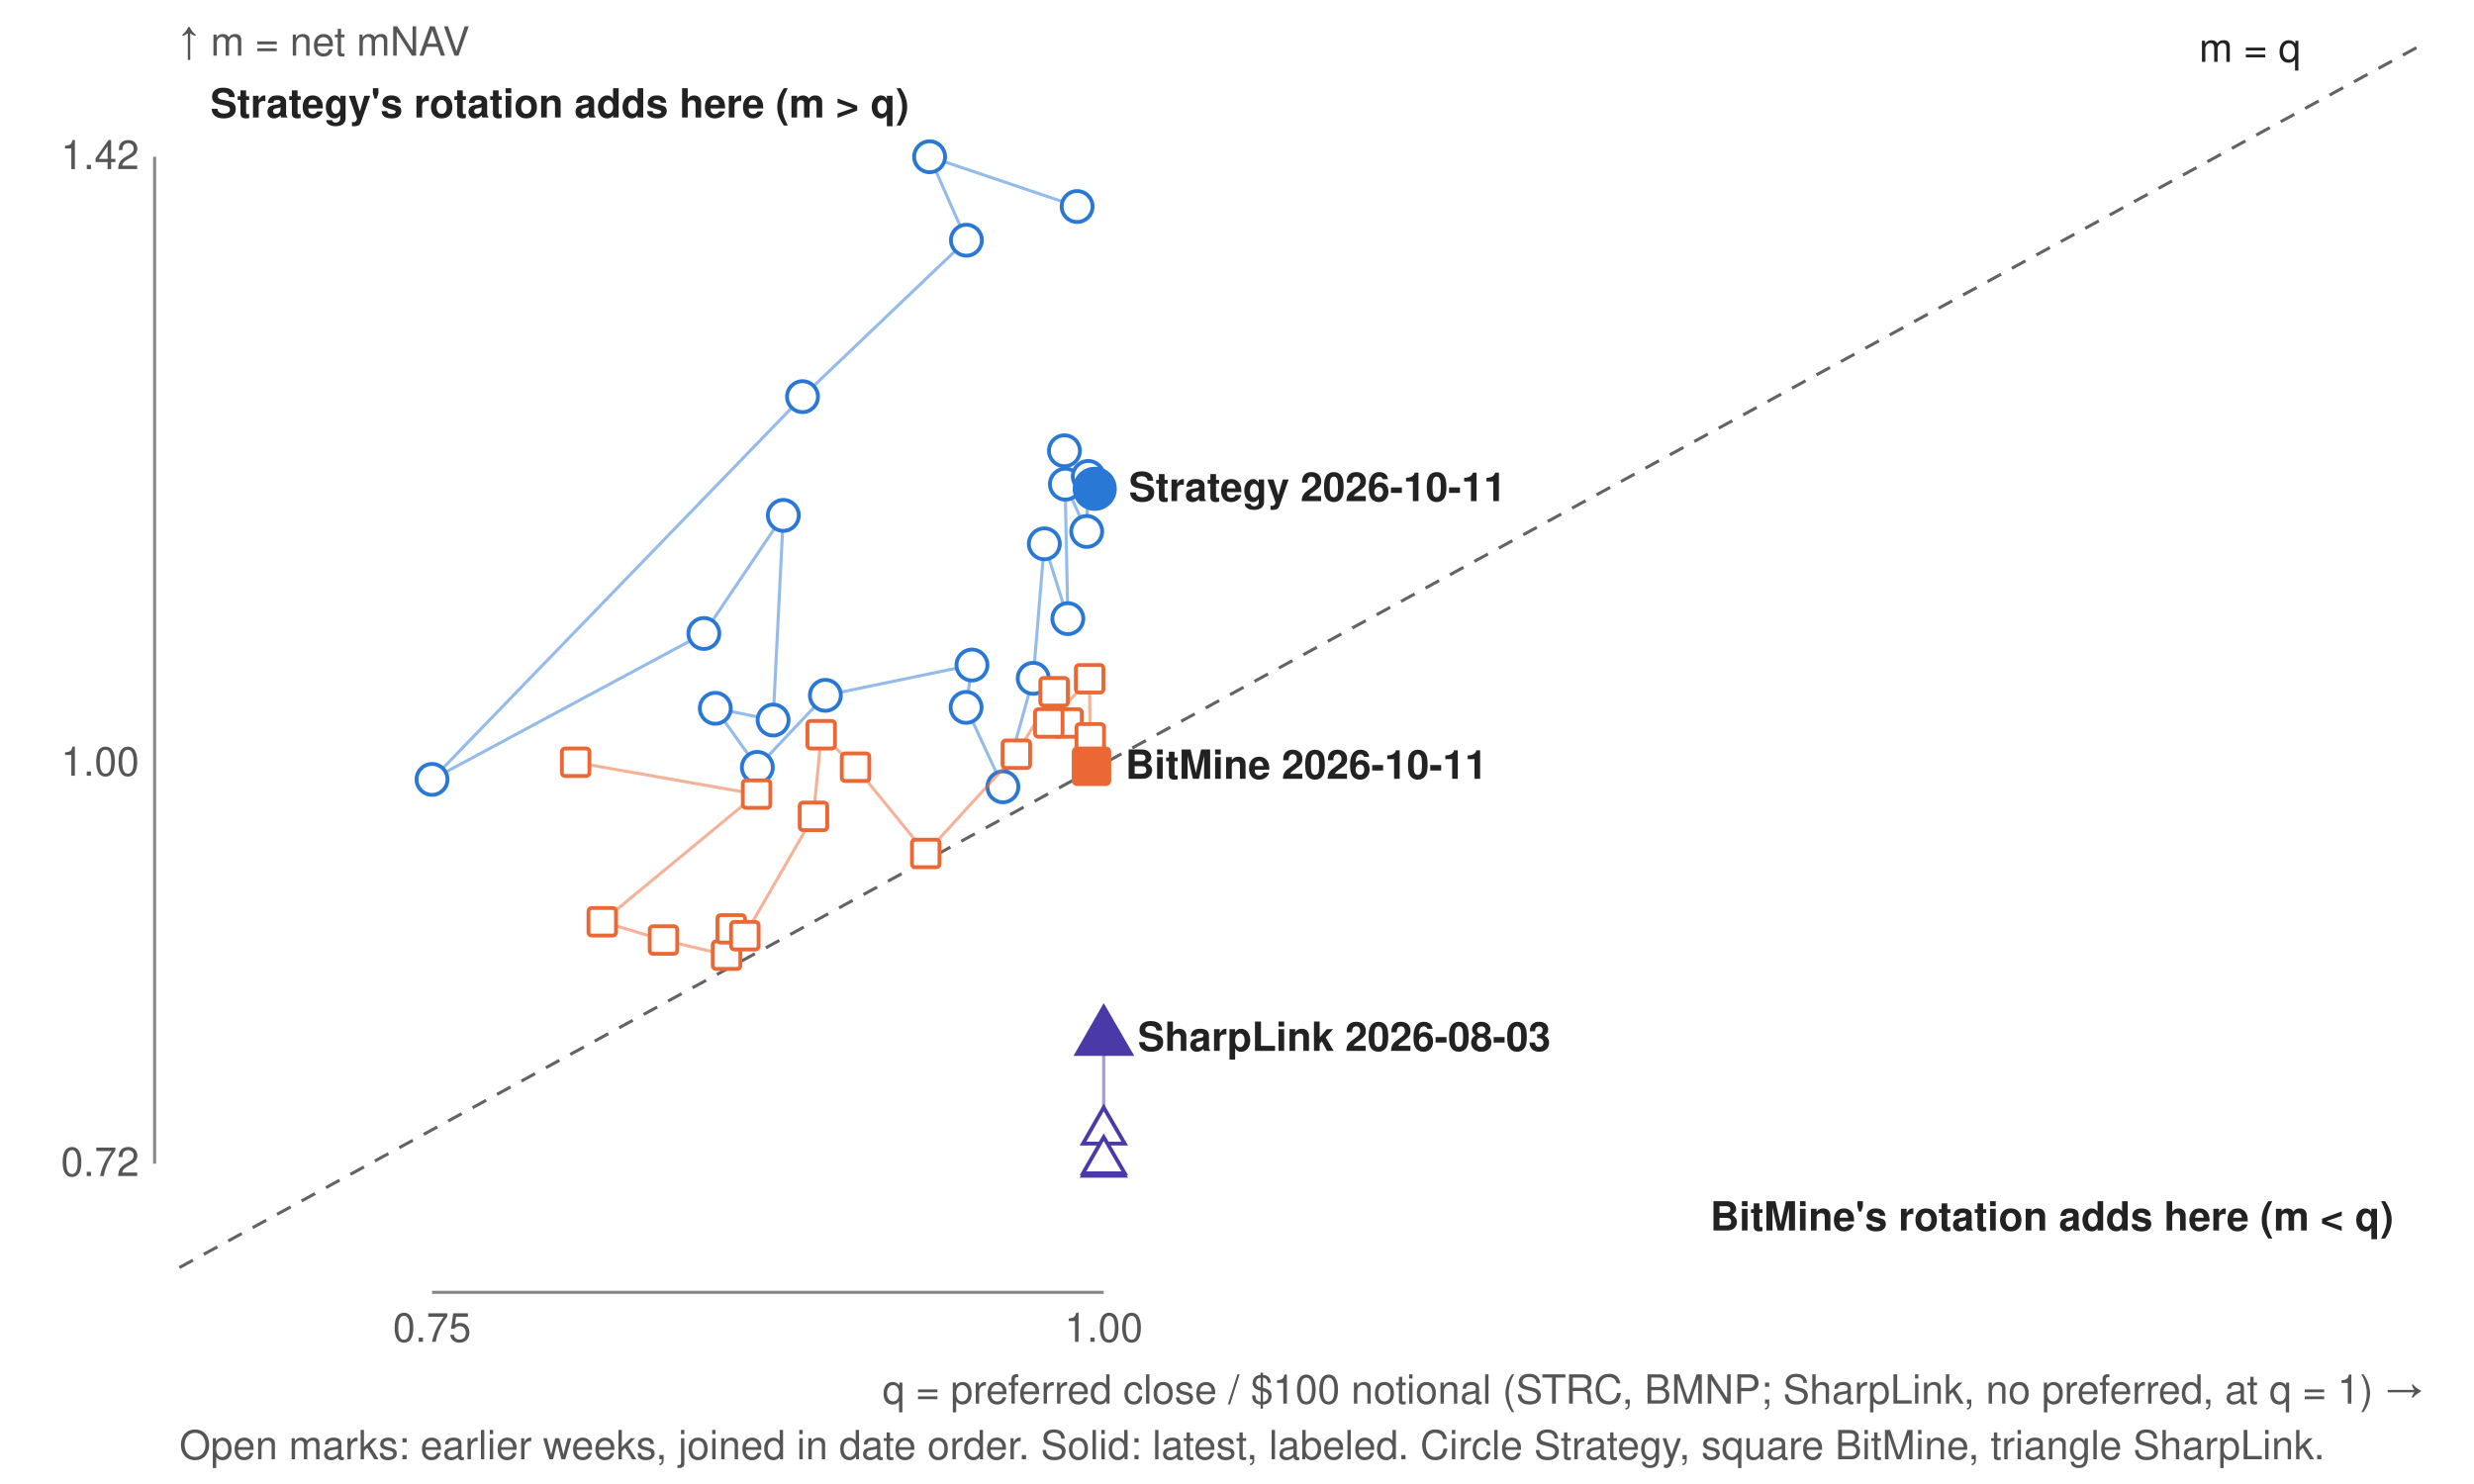
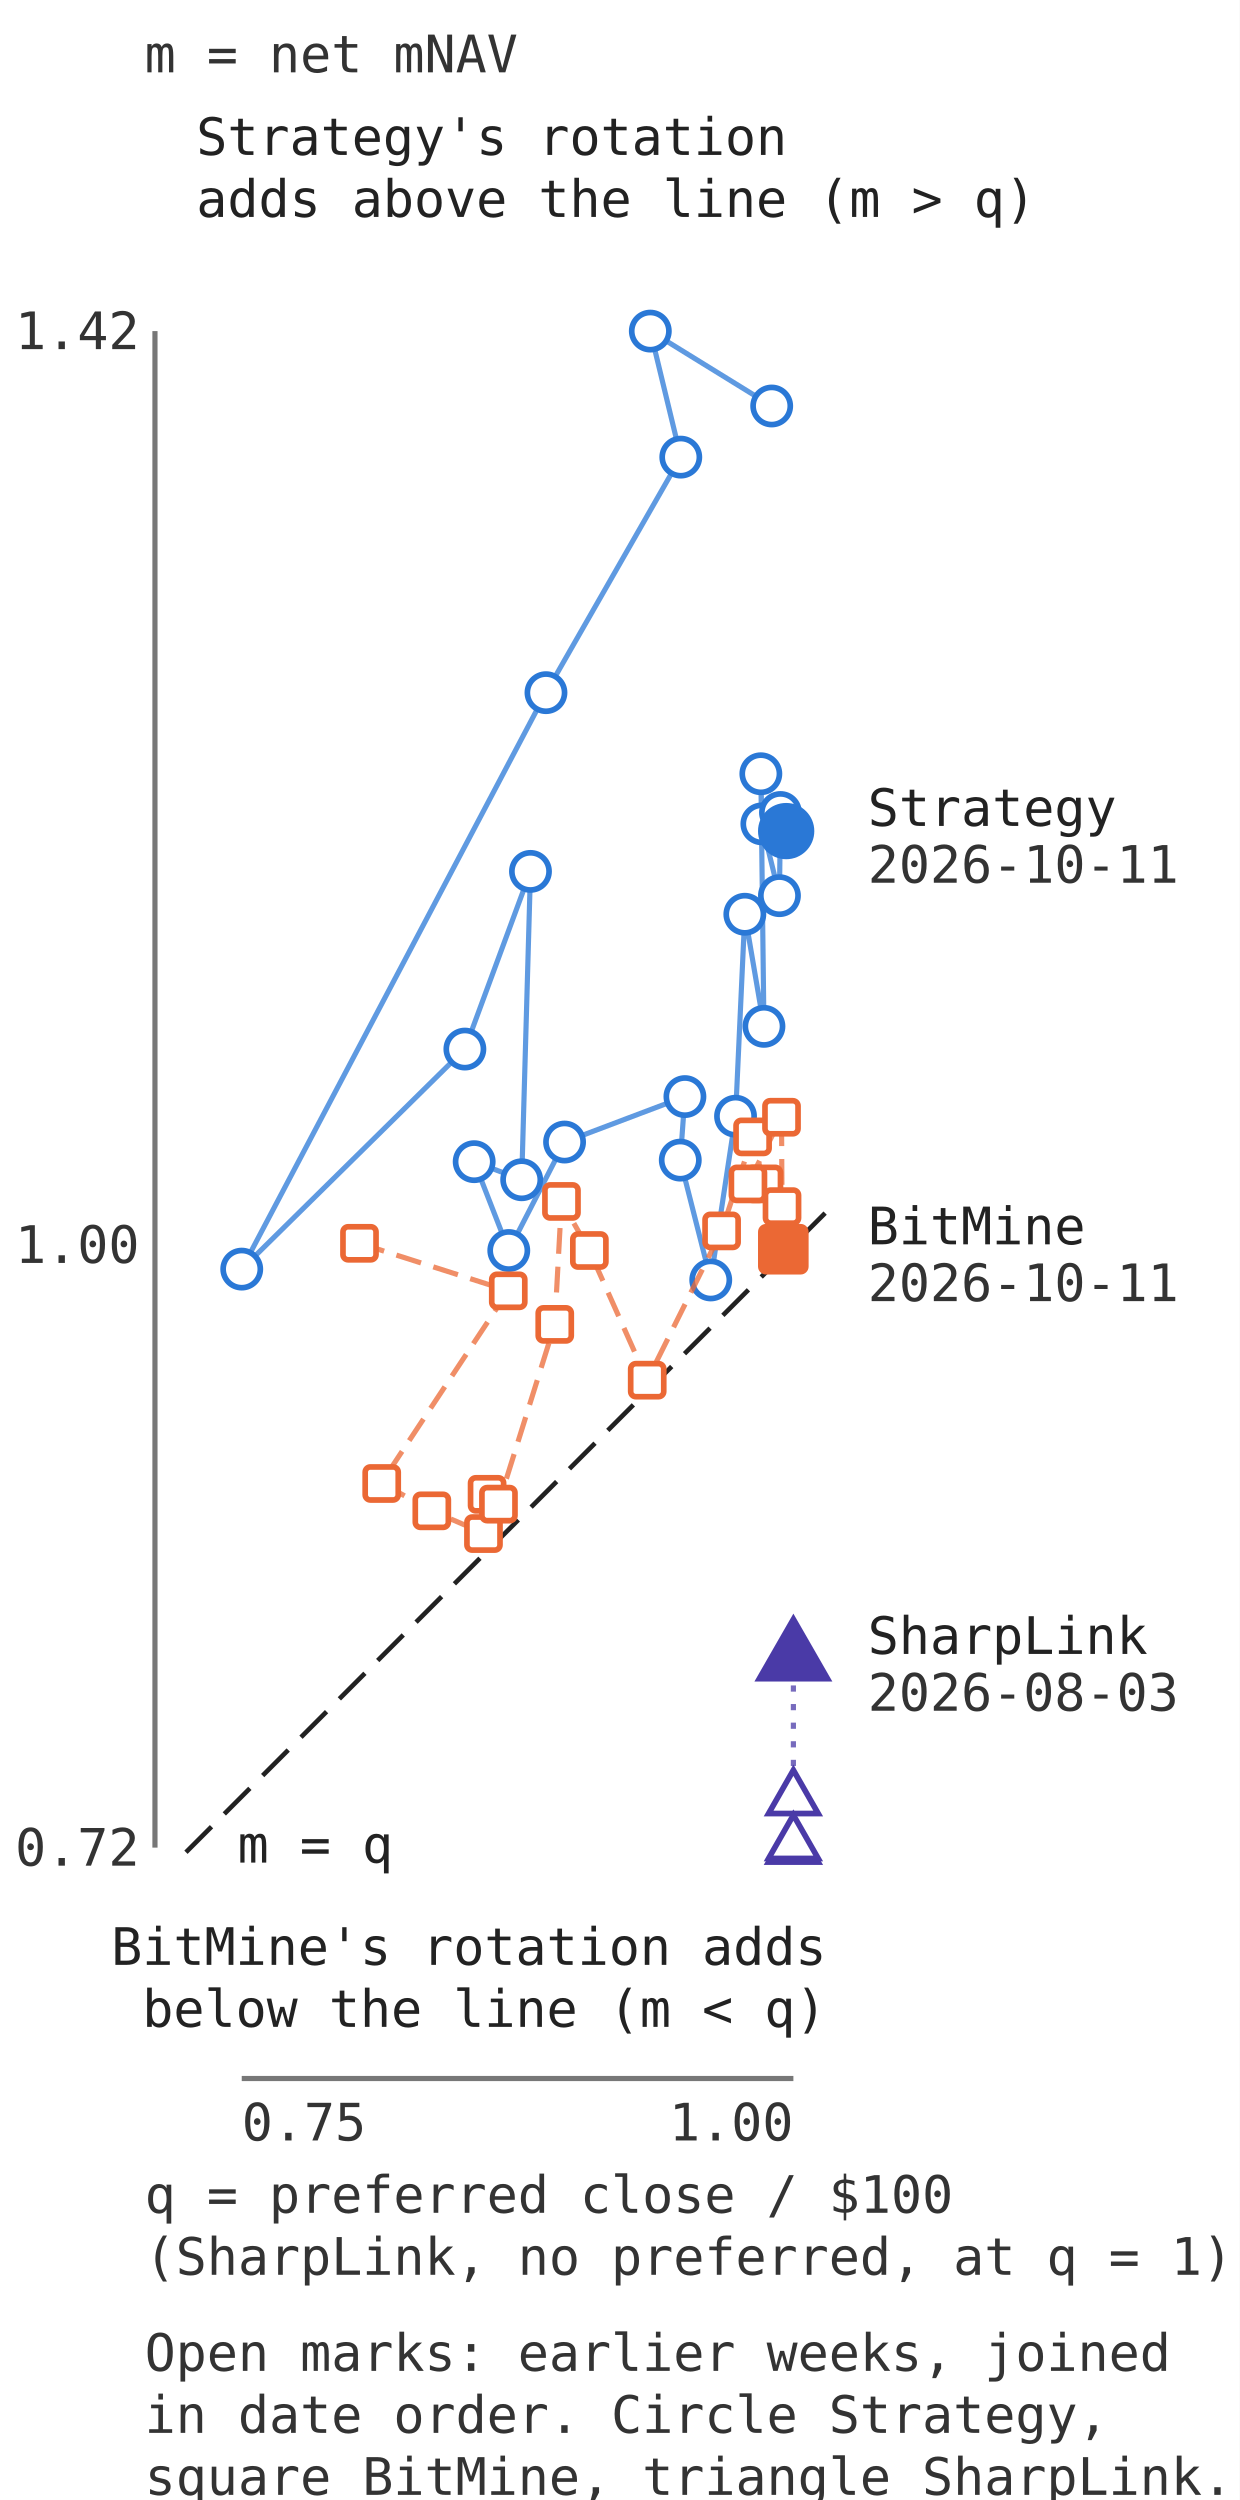
- <svg xmlns="http://www.w3.org/2000/svg" viewBox="0 0 800 480" width="800" height="480" role="img" aria-label="Break-even map: net mNAV m against preferred price over notional q, one mark per firm-week" font-family="Helvetica, Arial, sans-serif" font-size="13" fill="#222">
-   <rect width="800" height="480" fill="#fff" />
-   <line x1="139.7" x2="356.9" y1="418" y2="418" stroke="#888" />
-   <line x1="50" x2="50" y1="50.7" y2="376.4" stroke="#888" />
-   <text x="139.7" y="434" text-anchor="middle" fill="#555">0.75</text>
-   <text x="356.9" y="434" text-anchor="middle" fill="#555">1.00</text>
-   <text x="45" y="380.4" text-anchor="end" fill="#555">0.72</text>
-   <text x="45" y="250.9" text-anchor="end" fill="#555">1.00</text>
-   <text x="45" y="54.7" text-anchor="end" fill="#555">1.42</text>
-   <text x="784" y="454" text-anchor="end" fill="#555">q = preferred close / $100 notional (STRC, BMNP; SharpLink, no preferred, at q = 1) →</text>
-   <text x="58" y="18" fill="#555">↑ m = net mNAV</text>
-   <line x1="58.0" y1="410.0" x2="784.0" y2="14.0" stroke="#222" stroke-dasharray="5 4" stroke-opacity="0.7" />
-   <text x="744.0" y="20.0" text-anchor="end">m = q</text>
-   <text x="68" y="38" font-weight="bold">Strategy's rotation adds here (m &gt; q)</text>
-   <text x="774" y="398" text-anchor="end" font-weight="bold">BitMine's rotation adds here (m &lt; q)</text>
-   <polyline points="348.3,66.8 300.6,50.7 312.5,77.7 259.5,128.3 139.7,252.1 227.6,204.9 253.3,166.7 250.0,232.9 231.3,229.1 244.9,248.2 266.9,224.9 314.3,215.1 312.4,228.8 324.3,254.5 334.1,219.4 337.7,175.9 345.3,200.1 344.2,145.8 344.5,156.6 351.4,171.9 351.9,154.1 354.0,158.1" fill="none" stroke="#2a78d6" stroke-opacity="0.5" stroke-width="1" />
-   <circle cx="348.3" cy="66.8" r="5.0" style="fill:#fff;stroke:#2a78d6;stroke-width:1.25" />
-   <circle cx="300.6" cy="50.7" r="5.0" style="fill:#fff;stroke:#2a78d6;stroke-width:1.25" />
-   <circle cx="312.5" cy="77.7" r="5.0" style="fill:#fff;stroke:#2a78d6;stroke-width:1.25" />
-   <circle cx="259.5" cy="128.3" r="5.0" style="fill:#fff;stroke:#2a78d6;stroke-width:1.25" />
-   <circle cx="139.7" cy="252.1" r="5.0" style="fill:#fff;stroke:#2a78d6;stroke-width:1.25" />
-   <circle cx="227.6" cy="204.9" r="5.0" style="fill:#fff;stroke:#2a78d6;stroke-width:1.25" />
-   <circle cx="253.3" cy="166.7" r="5.0" style="fill:#fff;stroke:#2a78d6;stroke-width:1.25" />
-   <circle cx="250.0" cy="232.9" r="5.0" style="fill:#fff;stroke:#2a78d6;stroke-width:1.25" />
-   <circle cx="231.3" cy="229.1" r="5.0" style="fill:#fff;stroke:#2a78d6;stroke-width:1.25" />
-   <circle cx="244.9" cy="248.2" r="5.0" style="fill:#fff;stroke:#2a78d6;stroke-width:1.25" />
-   <circle cx="266.9" cy="224.9" r="5.0" style="fill:#fff;stroke:#2a78d6;stroke-width:1.25" />
-   <circle cx="314.3" cy="215.1" r="5.0" style="fill:#fff;stroke:#2a78d6;stroke-width:1.25" />
-   <circle cx="312.4" cy="228.8" r="5.0" style="fill:#fff;stroke:#2a78d6;stroke-width:1.25" />
-   <circle cx="324.3" cy="254.5" r="5.0" style="fill:#fff;stroke:#2a78d6;stroke-width:1.25" />
-   <circle cx="334.1" cy="219.4" r="5.0" style="fill:#fff;stroke:#2a78d6;stroke-width:1.25" />
-   <circle cx="337.7" cy="175.9" r="5.0" style="fill:#fff;stroke:#2a78d6;stroke-width:1.25" />
-   <circle cx="345.3" cy="200.1" r="5.0" style="fill:#fff;stroke:#2a78d6;stroke-width:1.25" />
-   <circle cx="344.2" cy="145.8" r="5.0" style="fill:#fff;stroke:#2a78d6;stroke-width:1.25" />
-   <circle cx="344.5" cy="156.6" r="5.0" style="fill:#fff;stroke:#2a78d6;stroke-width:1.25" />
-   <circle cx="351.4" cy="171.9" r="5.0" style="fill:#fff;stroke:#2a78d6;stroke-width:1.25" />
-   <circle cx="351.9" cy="154.1" r="5.0" style="fill:#fff;stroke:#2a78d6;stroke-width:1.25" />
-   <polyline points="186.1,246.6 244.6,256.9 194.7,298.1 214.6,304.1 235.0,308.9 236.4,300.5 240.8,302.6 263.0,264.1 265.6,237.6 276.7,248.1 299.4,276.0 328.7,243.9 340.8,223.8 345.3,233.9 339.1,233.9 352.3,219.6 352.5,238.7 352.9,247.9" fill="none" stroke="#eb6834" stroke-opacity="0.5" stroke-width="1" />
-   <rect x="181.7" y="242.1" width="8.9" height="8.9" rx="1" style="fill:#fff;stroke:#eb6834;stroke-width:1.25" />
-   <rect x="240.2" y="252.4" width="8.9" height="8.9" rx="1" style="fill:#fff;stroke:#eb6834;stroke-width:1.25" />
-   <rect x="190.3" y="293.7" width="8.9" height="8.9" rx="1" style="fill:#fff;stroke:#eb6834;stroke-width:1.25" />
-   <rect x="210.1" y="299.6" width="8.9" height="8.9" rx="1" style="fill:#fff;stroke:#eb6834;stroke-width:1.25" />
-   <rect x="230.5" y="304.5" width="8.9" height="8.9" rx="1" style="fill:#fff;stroke:#eb6834;stroke-width:1.25" />
-   <rect x="232.0" y="296.0" width="8.9" height="8.9" rx="1" style="fill:#fff;stroke:#eb6834;stroke-width:1.25" />
-   <rect x="236.4" y="298.2" width="8.9" height="8.9" rx="1" style="fill:#fff;stroke:#eb6834;stroke-width:1.25" />
-   <rect x="258.6" y="259.6" width="8.9" height="8.9" rx="1" style="fill:#fff;stroke:#eb6834;stroke-width:1.25" />
-   <rect x="261.1" y="233.2" width="8.9" height="8.9" rx="1" style="fill:#fff;stroke:#eb6834;stroke-width:1.25" />
-   <rect x="272.2" y="243.7" width="8.9" height="8.9" rx="1" style="fill:#fff;stroke:#eb6834;stroke-width:1.25" />
-   <rect x="294.9" y="271.6" width="8.9" height="8.9" rx="1" style="fill:#fff;stroke:#eb6834;stroke-width:1.25" />
-   <rect x="324.2" y="239.5" width="8.9" height="8.9" rx="1" style="fill:#fff;stroke:#eb6834;stroke-width:1.25" />
-   <rect x="336.4" y="219.3" width="8.9" height="8.9" rx="1" style="fill:#fff;stroke:#eb6834;stroke-width:1.25" />
-   <rect x="340.9" y="229.4" width="8.9" height="8.9" rx="1" style="fill:#fff;stroke:#eb6834;stroke-width:1.25" />
-   <rect x="334.7" y="229.4" width="8.9" height="8.9" rx="1" style="fill:#fff;stroke:#eb6834;stroke-width:1.25" />
-   <rect x="347.9" y="215.1" width="8.9" height="8.9" rx="1" style="fill:#fff;stroke:#eb6834;stroke-width:1.25" />
-   <rect x="348.1" y="234.2" width="8.9" height="8.9" rx="1" style="fill:#fff;stroke:#eb6834;stroke-width:1.25" />
-   <polyline points="356.9,366.0 356.9,376.4 356.9,375.6 356.9,335.9" fill="none" stroke="#4a3aa7" stroke-opacity="0.5" stroke-width="1" />
-   <path d="M356.9,358.2L363.7,369.9L350.2,369.9Z" style="fill:#fff;stroke:#4a3aa7;stroke-width:1.25" />
-   <path d="M356.9,368.6L363.7,380.3L350.2,380.3Z" style="fill:#fff;stroke:#4a3aa7;stroke-width:1.25" />
-   <path d="M356.9,367.8L363.7,379.5L350.2,379.5Z" style="fill:#fff;stroke:#4a3aa7;stroke-width:1.25" />
-   <circle cx="354.0" cy="158.1" r="6.5" style="fill:#2a78d6;stroke:#2a78d6;stroke-width:1.25" />
-   <text x="365.0" y="162.1" font-weight="bold">Strategy 2026-10-11</text>
-   <rect x="347.2" y="242.1" width="11.5" height="11.5" rx="1" style="fill:#eb6834;stroke:#eb6834;stroke-width:1.25" />
-   <text x="363.9" y="251.9" font-weight="bold">BitMine 2026-10-11</text>
-   <path d="M356.9,325.7L365.7,340.9L348.2,340.9Z" style="fill:#4a3aa7;stroke:#4a3aa7;stroke-width:1.25" />
-   <text x="367.9" y="339.9" font-weight="bold">SharpLink 2026-08-03</text>
-   <text x="58" y="472" fill="#555">Open marks: earlier weeks, joined in date order. Solid: latest, labeled. Circle Strategy, square BitMine, triangle SharpLink.</text>
+ <svg xmlns="http://www.w3.org/2000/svg" viewBox="0 0 240 484" width="240" height="484" role="img" aria-label="Break-even map: net mNAV m against preferred price over notional q, one mark per firm-week" font-family="&quot;IBM Plex Mono&quot;, Menlo, Consolas, monospace" font-size="10" fill="#222">
+   <style>
+ @font-face { font-family: "Source Serif 4"; src: url("../site/fonts/source-serif-4.woff2") format("woff2"); font-weight: 200 900; }
+ @font-face { font-family: "IBM Plex Mono"; src: url("../site/fonts/ibm-plex-mono-400.woff2") format("woff2"); font-weight: 400; }
+ @font-face { font-family: "IBM Plex Mono"; src: url("../site/fonts/ibm-plex-mono-500.woff2") format("woff2"); font-weight: 500 700; }
+ </style>
+   <rect width="240" height="484" fill="#fff" />
+   <text x="28.0" y="14.0" text-anchor="start" fill="#333">m = net mNAV</text>
+   <line x1="46.8" x2="153.6" y1="402.4" y2="402.4" stroke="#777" />
+   <line x1="30" x2="30" y1="64.1" y2="357.7" stroke="#777" />
+   <text x="46.8" y="414.4" text-anchor="start" fill="#333">0.75</text>
+   <text x="153.6" y="414.4" text-anchor="end" fill="#333">1.00</text>
+   <text x="27.0" y="361.2" text-anchor="end" fill="#333">0.72</text>
+   <text x="27.0" y="244.5" text-anchor="end" fill="#333">1.00</text>
+   <text x="27.0" y="67.6" text-anchor="end" fill="#333">1.42</text>
+   <text x="28.0" y="428.4" text-anchor="start" fill="#333">q = preferred close / $100</text>
+   <text x="28.0" y="440.4" text-anchor="start" fill="#333">(SharpLink, no preferred, at q = 1)</text>
+   <line x1="36.0" y1="358.6" x2="162.0" y2="232.6" stroke="#222" stroke-width="0.9" stroke-dasharray="7 3.5" />
+   <text x="46.0" y="360.6" text-anchor="start">m = q</text>
+   <text x="38.0" y="30.0" text-anchor="start" font-weight="500">Strategy's rotation</text>
+   <text x="38.0" y="42.0" text-anchor="start" font-weight="500">adds above the line (m &gt; q)</text>
+   <text x="160.0" y="380.4" text-anchor="end" font-weight="500">BitMine's rotation adds</text>
+   <text x="160.0" y="392.4" text-anchor="end" font-weight="500">below the line (m &lt; q)</text>
+   <polyline points="149.4,78.6 125.9,64.1 131.8,88.5 105.7,134.1 46.8,245.7 90.0,203.1 102.7,168.7 101.0,228.4 91.8,224.9 98.5,242.1 109.3,221.1 132.6,212.3 131.7,224.6 137.6,247.8 142.4,216.1 144.2,177.0 147.9,198.7 147.3,149.8 147.5,159.5 150.9,173.4 151.1,157.3 152.2,160.9" fill="none" stroke="#2a78d6" stroke-opacity="0.75" stroke-width="1" stroke-dasharray="none" />
+   <circle cx="149.4" cy="78.6" r="3.6" style="fill:#fff;stroke:#2a78d6;stroke-width:1.1" />
+   <circle cx="125.9" cy="64.1" r="3.6" style="fill:#fff;stroke:#2a78d6;stroke-width:1.1" />
+   <circle cx="131.8" cy="88.5" r="3.6" style="fill:#fff;stroke:#2a78d6;stroke-width:1.1" />
+   <circle cx="105.7" cy="134.1" r="3.6" style="fill:#fff;stroke:#2a78d6;stroke-width:1.1" />
+   <circle cx="46.8" cy="245.7" r="3.6" style="fill:#fff;stroke:#2a78d6;stroke-width:1.1" />
+   <circle cx="90.0" cy="203.1" r="3.6" style="fill:#fff;stroke:#2a78d6;stroke-width:1.1" />
+   <circle cx="102.7" cy="168.7" r="3.6" style="fill:#fff;stroke:#2a78d6;stroke-width:1.1" />
+   <circle cx="101.0" cy="228.4" r="3.6" style="fill:#fff;stroke:#2a78d6;stroke-width:1.1" />
+   <circle cx="91.8" cy="224.9" r="3.6" style="fill:#fff;stroke:#2a78d6;stroke-width:1.1" />
+   <circle cx="98.5" cy="242.1" r="3.6" style="fill:#fff;stroke:#2a78d6;stroke-width:1.1" />
+   <circle cx="109.3" cy="221.1" r="3.6" style="fill:#fff;stroke:#2a78d6;stroke-width:1.1" />
+   <circle cx="132.6" cy="212.3" r="3.6" style="fill:#fff;stroke:#2a78d6;stroke-width:1.1" />
+   <circle cx="131.7" cy="224.6" r="3.6" style="fill:#fff;stroke:#2a78d6;stroke-width:1.1" />
+   <circle cx="137.6" cy="247.8" r="3.6" style="fill:#fff;stroke:#2a78d6;stroke-width:1.1" />
+   <circle cx="142.4" cy="216.1" r="3.6" style="fill:#fff;stroke:#2a78d6;stroke-width:1.1" />
+   <circle cx="144.2" cy="177.0" r="3.6" style="fill:#fff;stroke:#2a78d6;stroke-width:1.1" />
+   <circle cx="147.9" cy="198.7" r="3.6" style="fill:#fff;stroke:#2a78d6;stroke-width:1.1" />
+   <circle cx="147.3" cy="149.8" r="3.6" style="fill:#fff;stroke:#2a78d6;stroke-width:1.1" />
+   <circle cx="147.5" cy="159.5" r="3.6" style="fill:#fff;stroke:#2a78d6;stroke-width:1.1" />
+   <circle cx="150.9" cy="173.4" r="3.6" style="fill:#fff;stroke:#2a78d6;stroke-width:1.1" />
+   <circle cx="151.1" cy="157.3" r="3.6" style="fill:#fff;stroke:#2a78d6;stroke-width:1.1" />
+   <polyline points="69.6,240.7 98.4,249.9 73.8,287.1 83.6,292.5 93.6,296.8 94.3,289.3 96.5,291.2 107.4,256.4 108.7,232.6 114.1,242.1 125.3,267.2 139.7,238.3 145.7,220.1 147.9,229.2 144.8,229.2 151.3,216.3 151.4,233.5 151.6,241.9" fill="none" stroke="#eb6834" stroke-opacity="0.75" stroke-width="1" stroke-dasharray="5 2.5" />
+   <rect x="66.4" y="237.5" width="6.4" height="6.4" rx="1" style="fill:#fff;stroke:#eb6834;stroke-width:1.1" />
+   <rect x="95.2" y="246.7" width="6.4" height="6.4" rx="1" style="fill:#fff;stroke:#eb6834;stroke-width:1.1" />
+   <rect x="70.7" y="284.0" width="6.4" height="6.4" rx="1" style="fill:#fff;stroke:#eb6834;stroke-width:1.1" />
+   <rect x="80.4" y="289.3" width="6.4" height="6.4" rx="1" style="fill:#fff;stroke:#eb6834;stroke-width:1.1" />
+   <rect x="90.4" y="293.7" width="6.4" height="6.4" rx="1" style="fill:#fff;stroke:#eb6834;stroke-width:1.1" />
+   <rect x="91.1" y="286.1" width="6.4" height="6.4" rx="1" style="fill:#fff;stroke:#eb6834;stroke-width:1.1" />
+   <rect x="93.3" y="288.0" width="6.4" height="6.4" rx="1" style="fill:#fff;stroke:#eb6834;stroke-width:1.1" />
+   <rect x="104.2" y="253.2" width="6.4" height="6.4" rx="1" style="fill:#fff;stroke:#eb6834;stroke-width:1.1" />
+   <rect x="105.5" y="229.4" width="6.4" height="6.4" rx="1" style="fill:#fff;stroke:#eb6834;stroke-width:1.1" />
+   <rect x="110.9" y="238.9" width="6.4" height="6.4" rx="1" style="fill:#fff;stroke:#eb6834;stroke-width:1.1" />
+   <rect x="122.1" y="264.0" width="6.4" height="6.4" rx="1" style="fill:#fff;stroke:#eb6834;stroke-width:1.1" />
+   <rect x="136.5" y="235.1" width="6.4" height="6.4" rx="1" style="fill:#fff;stroke:#eb6834;stroke-width:1.1" />
+   <rect x="142.5" y="216.9" width="6.4" height="6.4" rx="1" style="fill:#fff;stroke:#eb6834;stroke-width:1.1" />
+   <rect x="144.7" y="226.0" width="6.4" height="6.4" rx="1" style="fill:#fff;stroke:#eb6834;stroke-width:1.1" />
+   <rect x="141.6" y="226.0" width="6.4" height="6.4" rx="1" style="fill:#fff;stroke:#eb6834;stroke-width:1.1" />
+   <rect x="148.1" y="213.1" width="6.4" height="6.4" rx="1" style="fill:#fff;stroke:#eb6834;stroke-width:1.1" />
+   <rect x="148.2" y="230.4" width="6.4" height="6.4" rx="1" style="fill:#fff;stroke:#eb6834;stroke-width:1.1" />
+   <polyline points="153.6,348.3 153.6,357.7 153.6,357.0 153.6,321.2" fill="none" stroke="#4a3aa7" stroke-opacity="0.75" stroke-width="1" stroke-dasharray="1.2 2.4" />
+   <path d="M153.6,342.7L158.4,351.1L148.8,351.1Z" style="fill:#fff;stroke:#4a3aa7;stroke-width:1.1" />
+   <path d="M153.6,352.1L158.4,360.5L148.8,360.5Z" style="fill:#fff;stroke:#4a3aa7;stroke-width:1.1" />
+   <path d="M153.6,351.4L158.4,359.8L148.8,359.8Z" style="fill:#fff;stroke:#4a3aa7;stroke-width:1.1" />
+   <circle cx="152.2" cy="160.9" r="4.9" style="fill:#2a78d6;stroke:#2a78d6;stroke-width:1.1" />
+   <text x="168.0" y="159.9" text-anchor="start" font-weight="500">Strategy</text>
+   <text x="168.0" y="170.9" text-anchor="start" fill="#333">2026-10-11</text>
+   <rect x="147.3" y="237.5" width="8.7" height="8.7" rx="1" style="fill:#eb6834;stroke:#eb6834;stroke-width:1.1" />
+   <text x="168.0" y="240.9" text-anchor="start" font-weight="500">BitMine</text>
+   <text x="168.0" y="251.9" text-anchor="start" fill="#333">2026-10-11</text>
+   <path d="M153.6,313.5L160.2,325.0L147.0,325.0Z" style="fill:#4a3aa7;stroke:#4a3aa7;stroke-width:1.1" />
+   <text x="168.0" y="320.2" text-anchor="start" font-weight="500">SharpLink</text>
+   <text x="168.0" y="331.2" text-anchor="start" fill="#333">2026-08-03</text>
+   <text x="28.0" y="459.0" text-anchor="start" fill="#333">Open marks: earlier weeks, joined</text>
+   <text x="28.0" y="471.0" text-anchor="start" fill="#333">in date order. Circle Strategy,</text>
+   <text x="28.0" y="483.0" text-anchor="start" fill="#333">square BitMine, triangle SharpLink.</text>
</svg>
